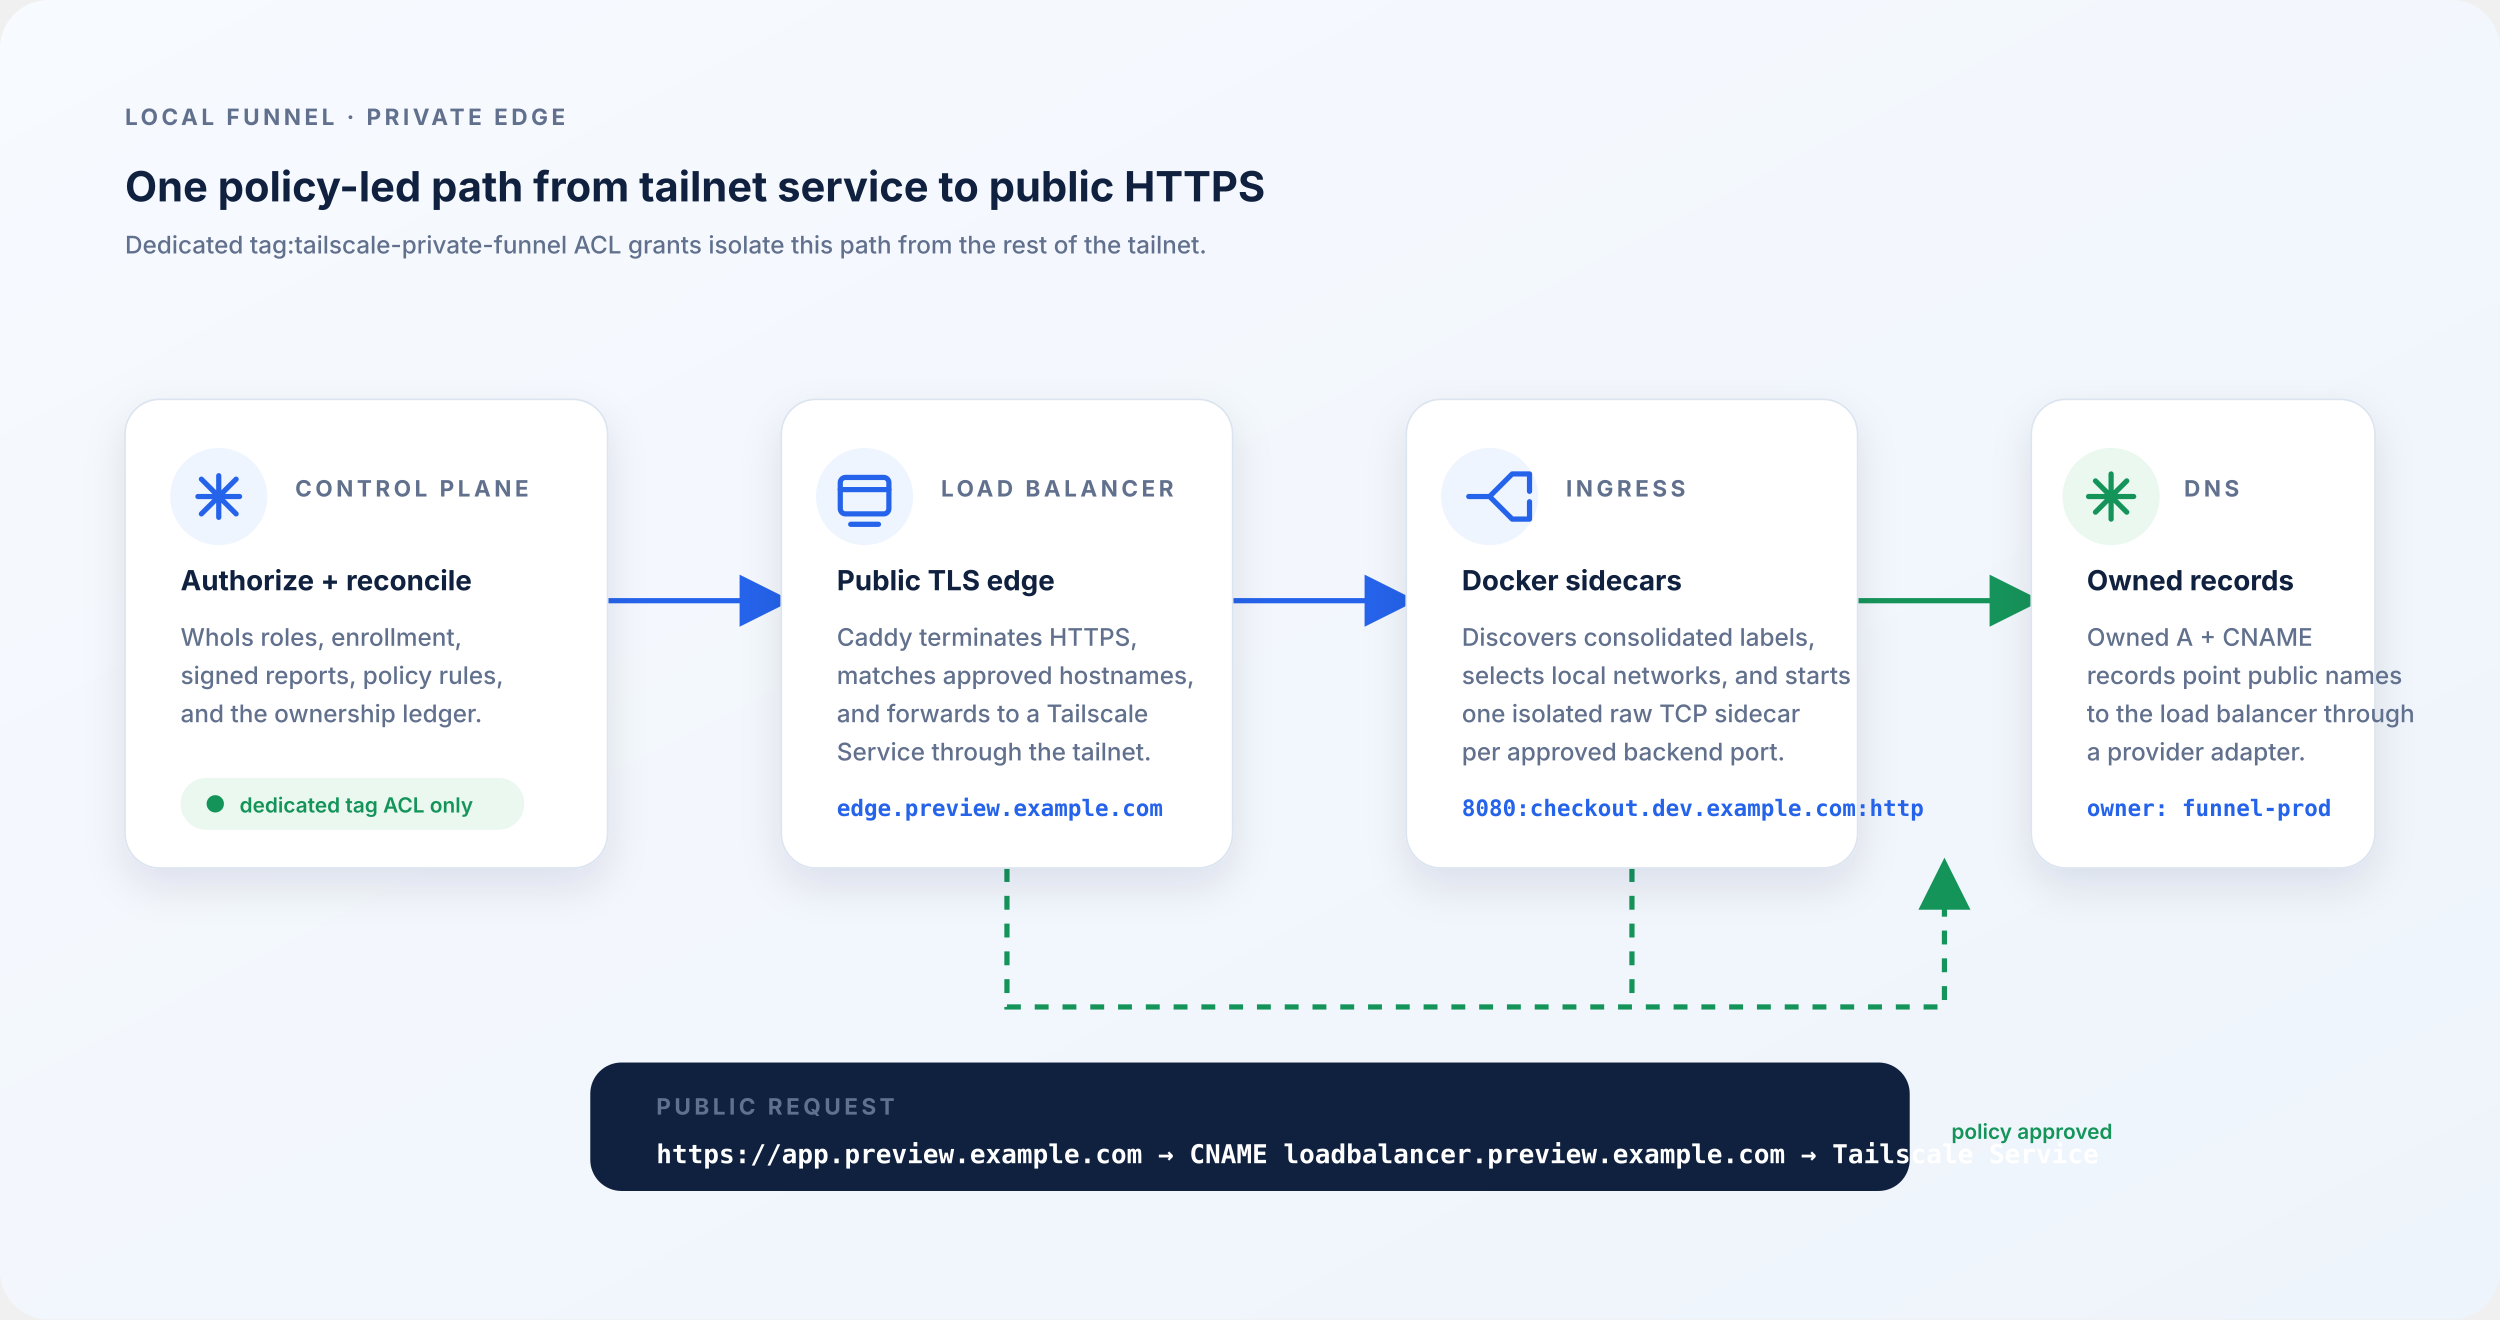
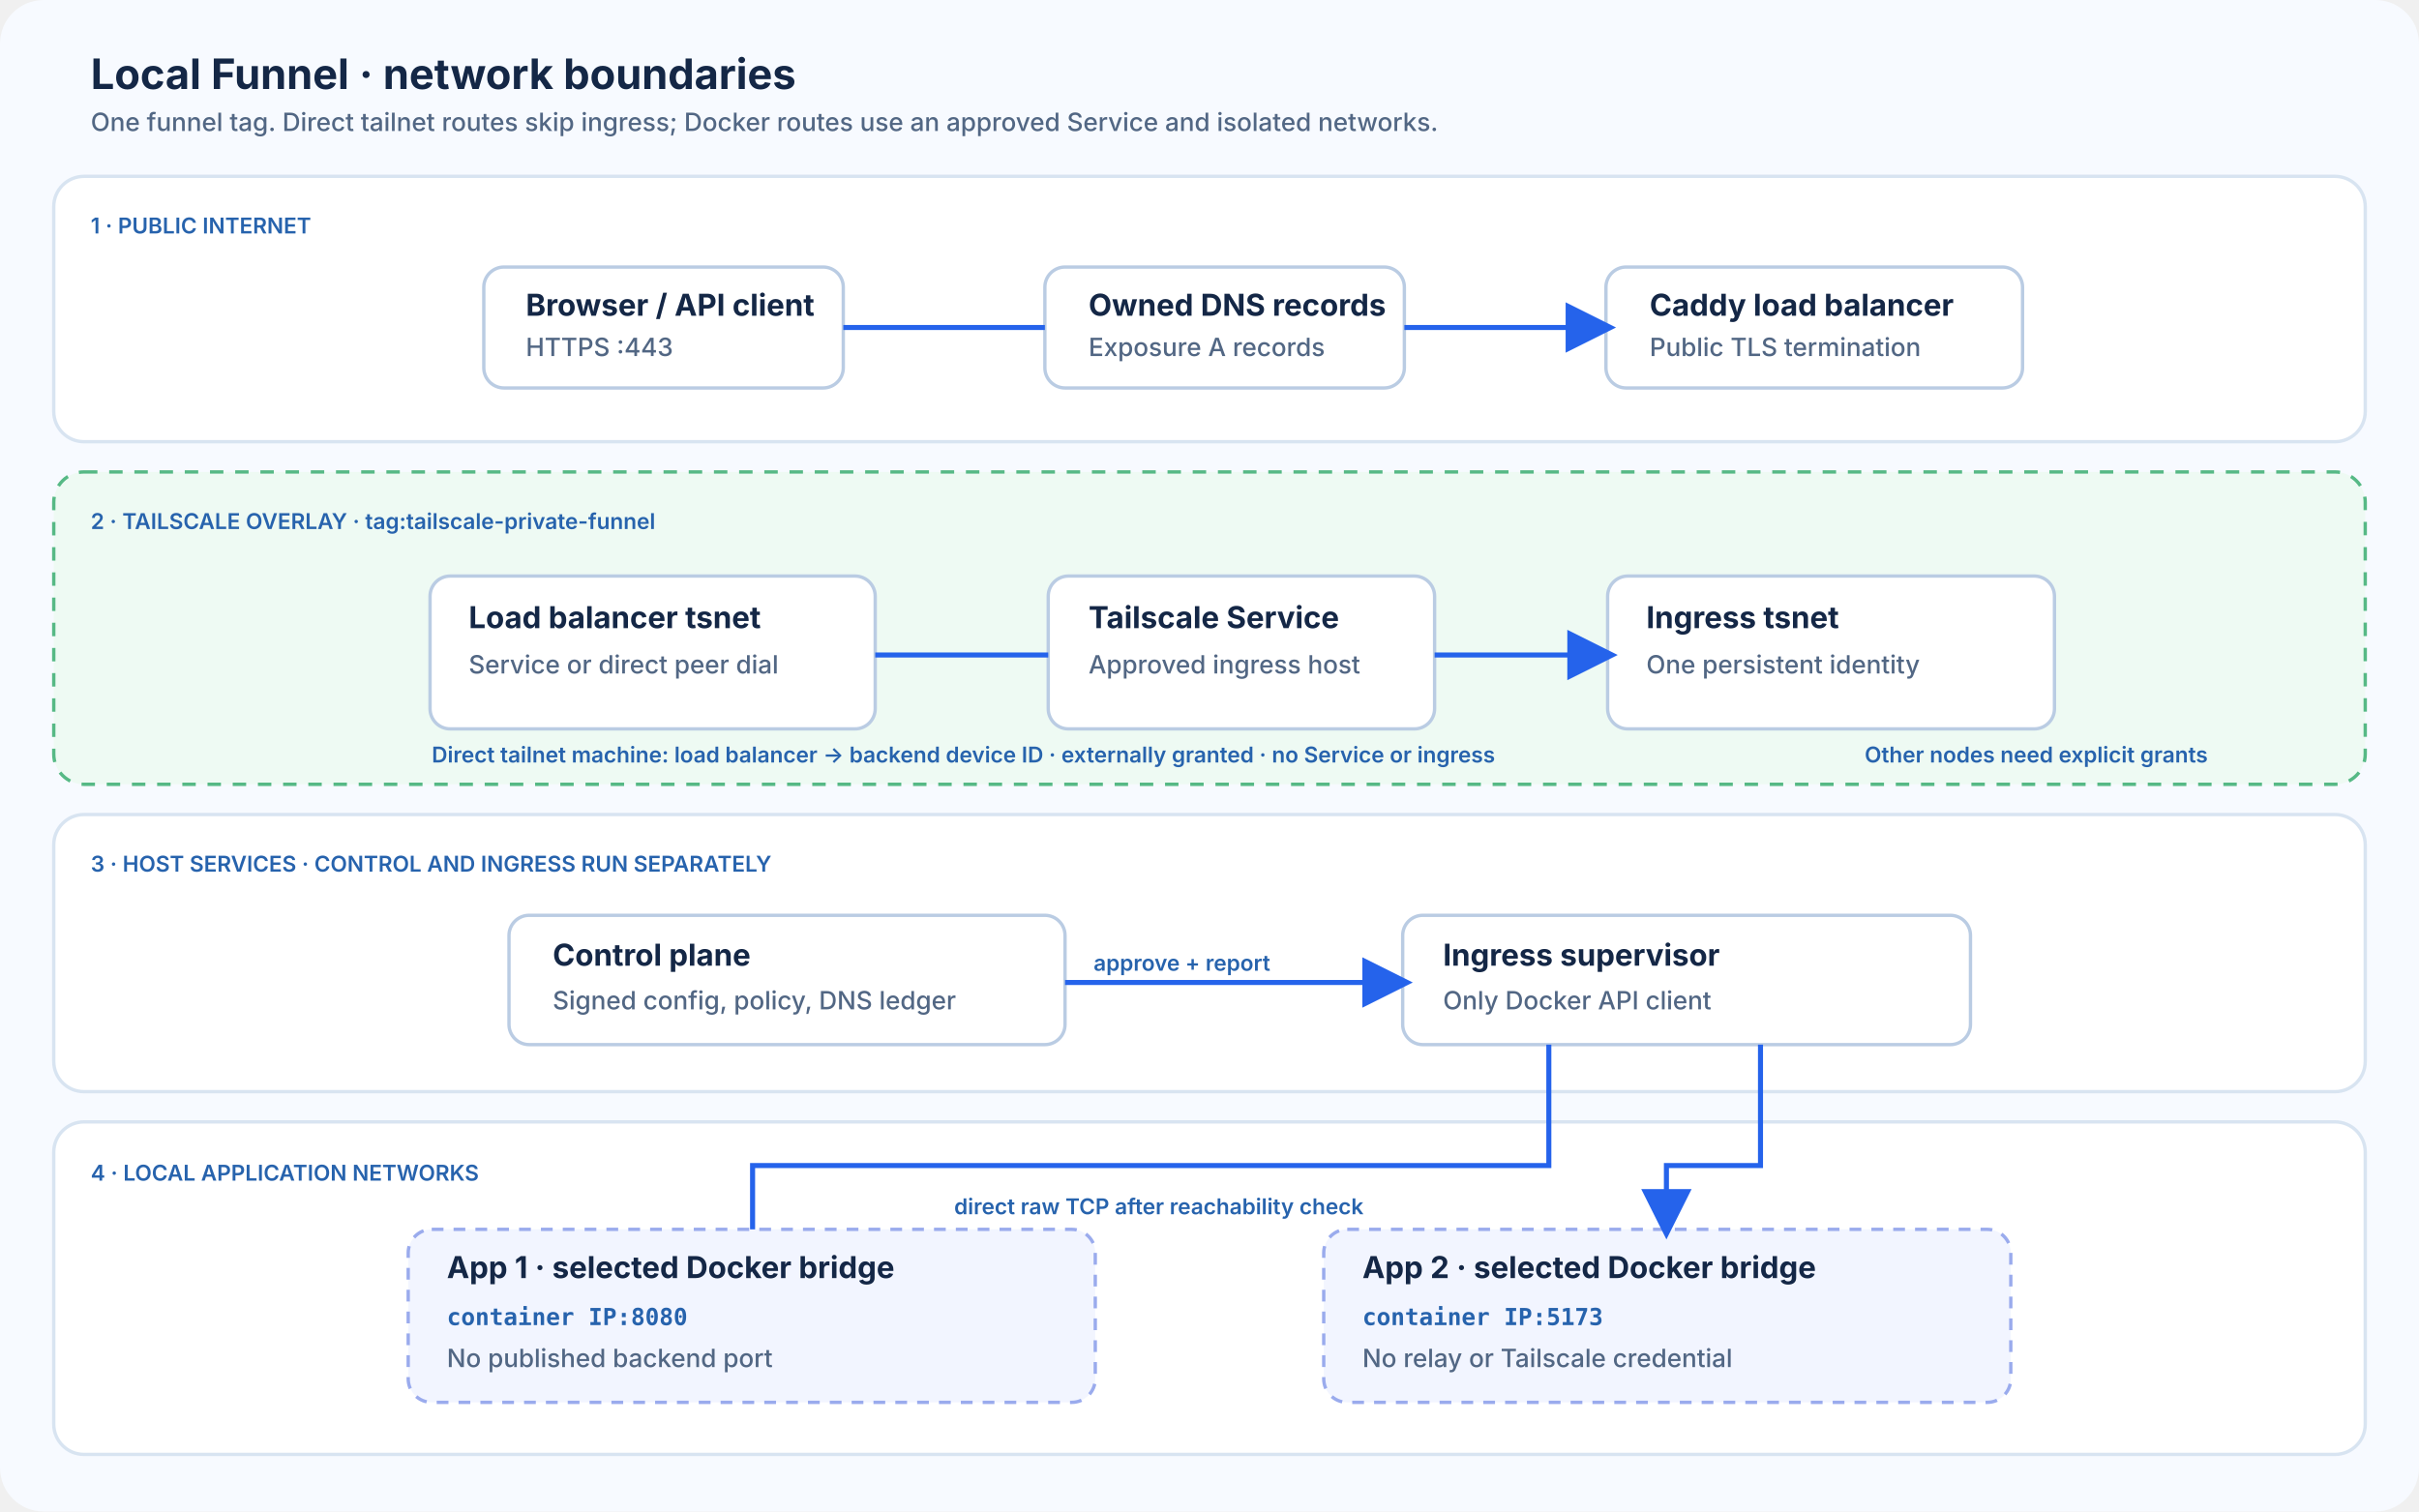
- <svg xmlns="http://www.w3.org/2000/svg" width="1440" height="760" viewBox="0 0 1440 760" role="img" aria-labelledby="title desc">
+ <svg xmlns="http://www.w3.org/2000/svg" width="1440" height="900" viewBox="0 0 1440 900" role="img" aria-labelledby="title desc">
  <defs>
-     <linearGradient id="canvas" x1="0" y1="0" x2="1" y2="1">
-       <stop stop-color="#f7faff" />
-       <stop offset="1" stop-color="#eef4fb" />
-     </linearGradient>
-     <filter id="shadow" x="-20%" y="-20%" width="140%" height="140%">
-       <feDropShadow dx="0" dy="10" stdDeviation="12" flood-color="#10213f" flood-opacity=".10" />
-     </filter>
-     <marker id="arrow-blue" markerWidth="10" markerHeight="10" refX="8" refY="5" orient="auto">
-       <path d="m0 0 10 5-10 5z" fill="#2563eb" />
-     </marker>
-     <marker id="arrow-green" markerWidth="10" markerHeight="10" refX="8" refY="5" orient="auto">
-       <path d="m0 0 10 5-10 5z" fill="#15945a" />
+     <marker id="arrow" markerWidth="10" markerHeight="10" refX="8" refY="5" orient="auto">
+       <path d="M0 0 L10 5 L0 10 Z" fill="#2563eb" />
    </marker>
    <style>
-       .eyebrow{font:700 13px Inter,system-ui,sans-serif;letter-spacing:2px;text-transform:uppercase;fill:#61708d}
-       .heading{font:700 24px Inter,system-ui,sans-serif;fill:#10213f}
-       .label{font:700 16px Inter,system-ui,sans-serif;fill:#10213f}
-       .copy{font:500 14px Inter,system-ui,sans-serif;fill:#61708d}
-       .mono{font:600 13px ui-monospace,SFMono-Regular,Consolas,monospace;fill:#2563eb}
-       .small{font:600 12px Inter,system-ui,sans-serif;fill:#15945a}
+       .bg{fill:#f7faff}.band{fill:#fff;stroke:#d8e4f1;stroke-width:2}.overlay{fill:#eefaf3;stroke:#56b985;stroke-width:2;stroke-dasharray:8 7}.docker{fill:#f2f5ff;stroke:#9aabed;stroke-width:2;stroke-dasharray:7 6}.box{fill:#fff;stroke:#bacce3;stroke-width:2}.heading{font:700 25px Inter,system-ui,sans-serif;fill:#142746}.label{font:700 18px Inter,system-ui,sans-serif;fill:#142746}.body{font:500 15px Inter,system-ui,sans-serif;fill:#526784}.small{font:600 13px Inter,system-ui,sans-serif;fill:#2763ad}.mono{font:600 14px ui-monospace,SFMono-Regular,Consolas,monospace;fill:#2763ad}.line{fill:none;stroke:#2563eb;stroke-width:3;marker-end:url(#arrow)}
    </style>
  </defs>
-   <rect width="1440" height="760" rx="28" fill="url(#canvas)" />
-   <text x="72" y="72" class="eyebrow">LOCAL FUNNEL · PRIVATE EDGE</text>
-   <text x="72" y="116" class="heading">One policy-led path from tailnet service to public HTTPS</text>
-   <text x="72" y="146" class="copy">Dedicated tag:tailscale-private-funnel ACL grants isolate this path from the rest of the tailnet.</text>
-   <path d="M350 346H450" stroke="#2563eb" stroke-width="3" marker-end="url(#arrow-blue)" />
-   <path d="M710 346H810" stroke="#2563eb" stroke-width="3" marker-end="url(#arrow-blue)" />
-   <path d="M1070 346H1170" stroke="#15945a" stroke-width="3" marker-end="url(#arrow-green)" />
-   <path d="M580 500V580H1120V500" fill="none" stroke="#15945a" stroke-width="3" stroke-dasharray="8 8" marker-end="url(#arrow-green)" />
-   <path d="M940 500V580" stroke="#15945a" stroke-width="3" stroke-dasharray="8 8" />
-   <g filter="url(#shadow)">
-     <rect x="72" y="230" width="278" height="270" rx="20" fill="#fff" stroke="#dce4f0" />
-     <rect x="450" y="230" width="260" height="270" rx="20" fill="#fff" stroke="#dce4f0" />
-     <rect x="810" y="230" width="260" height="270" rx="20" fill="#fff" stroke="#dce4f0" />
-     <rect x="1170" y="230" width="198" height="270" rx="20" fill="#fff" stroke="#dce4f0" />
-   </g>
-   <circle cx="126" cy="286" r="28" fill="#eff5ff" />
-   <path d="M114 286h24M126 274v24M116 276l20 20M136 276l-20 20" stroke="#2563eb" stroke-width="3" stroke-linecap="round" />
-   <text x="170" y="286" class="eyebrow">CONTROL PLANE</text>
-   <text x="104" y="340" class="label">Authorize + reconcile</text>
-   <text x="104" y="372" class="copy">WhoIs roles, enrollment,</text>
-   <text x="104" y="394" class="copy">signed reports, policy rules,</text>
-   <text x="104" y="416" class="copy">and the ownership ledger.</text>
-   <rect x="104" y="448" width="198" height="30" rx="15" fill="#eaf8f0" />
-   <circle cx="124" cy="463" r="5" fill="#15945a" />
-   <text x="138" y="468" class="small">dedicated tag ACL only</text>
-   <circle cx="498" cy="286" r="28" fill="#eff5ff" />
-   <rect x="484" y="275" width="28" height="21" rx="3" fill="none" stroke="#2563eb" stroke-width="3" />
-   <path d="M484 282h28M490 302h16" stroke="#2563eb" stroke-width="3" stroke-linecap="round" />
-   <text x="542" y="286" class="eyebrow">LOAD BALANCER</text>
-   <text x="482" y="340" class="label">Public TLS edge</text>
-   <text x="482" y="372" class="copy">Caddy terminates HTTPS,</text>
-   <text x="482" y="394" class="copy">matches approved hostnames,</text>
-   <text x="482" y="416" class="copy">and forwards to a Tailscale</text>
-   <text x="482" y="438" class="copy">Service through the tailnet.</text>
-   <text x="482" y="470" class="mono">edge.preview.example.com</text>
-   <circle cx="858" cy="286" r="28" fill="#eff5ff" />
-   <path d="M846 286h12M858 286l13-13M858 286l13 13M871 273h10v10M871 299h10v-10" fill="none" stroke="#2563eb" stroke-width="3" stroke-linecap="round" stroke-linejoin="round" />
-   <text x="902" y="286" class="eyebrow">INGRESS</text>
-   <text x="842" y="340" class="label">Docker sidecars</text>
-   <text x="842" y="372" class="copy">Discovers consolidated labels,</text>
-   <text x="842" y="394" class="copy">selects local networks, and starts</text>
-   <text x="842" y="416" class="copy">one isolated raw TCP sidecar</text>
-   <text x="842" y="438" class="copy">per approved backend port.</text>
-   <text x="842" y="470" class="mono">8080:checkout.dev.example.com:http</text>
-   <circle cx="1216" cy="286" r="28" fill="#eaf8f0" />
-   <path d="M1203 286h26M1216 273v26M1207 277l18 18M1225 277l-18 18" stroke="#15945a" stroke-width="3" stroke-linecap="round" />
-   <text x="1258" y="286" class="eyebrow">DNS</text>
-   <text x="1202" y="340" class="label">Owned records</text>
-   <text x="1202" y="372" class="copy">Owned A + CNAME</text>
-   <text x="1202" y="394" class="copy">records point public names</text>
-   <text x="1202" y="416" class="copy">to the load balancer through</text>
-   <text x="1202" y="438" class="copy">a provider adapter.</text>
-   <text x="1202" y="470" class="mono">owner: funnel-prod</text>
-   <rect x="340" y="612" width="760" height="74" rx="18" fill="#10213f" />
-   <text x="378" y="642" class="eyebrow" fill="#b8c7df">PUBLIC REQUEST</text>
-   <text x="378" y="670" font-family="ui-monospace,SFMono-Regular,Consolas,monospace" font-size="15" font-weight="600" fill="#fff">https://app.preview.example.com  →  CNAME loadbalancer.preview.example.com  →  Tailscale Service</text>
-   <text x="1124" y="656" class="small">policy approved</text>
+   <rect width="1440" height="900" rx="26" class="bg" />
+   <text x="54" y="53" class="heading">Local Funnel · network boundaries</text>
+   <text x="54" y="78" class="body">One funnel tag. Direct tailnet routes skip ingress; Docker routes use an approved Service and isolated networks.</text>
+   <rect x="32" y="105" width="1376" height="158" rx="18" class="band" />
+   <text x="54" y="139" class="small">1 · PUBLIC INTERNET</text>
+   <rect x="288" y="159" width="214" height="72" rx="12" class="box" />
+   <text x="313" y="188" class="label">Browser / API client</text>
+   <text x="313" y="212" class="body">HTTPS :443</text>
+   <rect x="622" y="159" width="214" height="72" rx="12" class="box" />
+   <text x="648" y="188" class="label">Owned DNS records</text>
+   <text x="648" y="212" class="body">Exposure A records</text>
+   <rect x="956" y="159" width="248" height="72" rx="12" class="box" />
+   <text x="982" y="188" class="label">Caddy load balancer</text>
+   <text x="982" y="212" class="body">Public TLS termination</text>
+   <path d="M502 195 H622 M836 195 H956" class="line" />
+   <rect x="32" y="281" width="1376" height="186" rx="18" class="overlay" />
+   <text x="54" y="315" class="small">2 · TAILSCALE OVERLAY · tag:tailscale-private-funnel</text>
+   <rect x="256" y="343" width="265" height="91" rx="12" class="box" />
+   <text x="279" y="374" class="label">Load balancer tsnet</text>
+   <text x="279" y="401" class="body">Service or direct peer dial</text>
+   <rect x="624" y="343" width="230" height="91" rx="12" class="box" />
+   <text x="648" y="374" class="label">Tailscale Service</text>
+   <text x="648" y="401" class="body">Approved ingress host</text>
+   <rect x="957" y="343" width="266" height="91" rx="12" class="box" />
+   <text x="980" y="374" class="label">Ingress tsnet</text>
+   <text x="980" y="401" class="body">One persistent identity</text>
+   <text x="257" y="454" class="small">Direct tailnet machine: load balancer → backend device ID · externally granted · no Service or ingress</text>
+   <path d="M521 390 H624 M854 390 H957" class="line" />
+   <text x="1110" y="454" class="small">Other nodes need explicit grants</text>
+   <rect x="32" y="485" width="1376" height="165" rx="18" class="band" />
+   <text x="54" y="519" class="small">3 · HOST SERVICES · CONTROL AND INGRESS RUN SEPARATELY</text>
+   <rect x="303" y="545" width="331" height="77" rx="12" class="box" />
+   <text x="329" y="575" class="label">Control plane</text>
+   <text x="329" y="601" class="body">Signed config, policy, DNS ledger</text>
+   <rect x="835" y="545" width="338" height="77" rx="12" class="box" />
+   <text x="859" y="575" class="label">Ingress supervisor</text>
+   <text x="859" y="601" class="body">Only Docker API client</text>
+   <path d="M634 585 H835" class="line" />
+   <text x="651" y="578" class="small">approve + report</text>
+   <rect x="32" y="668" width="1376" height="198" rx="18" class="band" />
+   <text x="54" y="703" class="small">4 · LOCAL APPLICATION NETWORKS</text>
+   <rect x="243" y="732" width="409" height="103" rx="14" class="docker" />
+   <text x="266" y="761" class="label">App 1 · selected Docker bridge</text>
+   <text x="266" y="789" class="mono">container IP:8080</text>
+   <text x="266" y="814" class="body">No published backend port</text>
+   <rect x="788" y="732" width="409" height="103" rx="14" class="docker" />
+   <text x="811" y="761" class="label">App 2 · selected Docker bridge</text>
+   <text x="811" y="789" class="mono">container IP:5173</text>
+   <text x="811" y="814" class="body">No relay or Tailscale credential</text>
+   <path d="M922 622 V694 H448 V732 M1048 622 V694 H992 V732" class="line" />
+   <text x="568" y="723" class="small">direct raw TCP after reachability check</text>
</svg>
